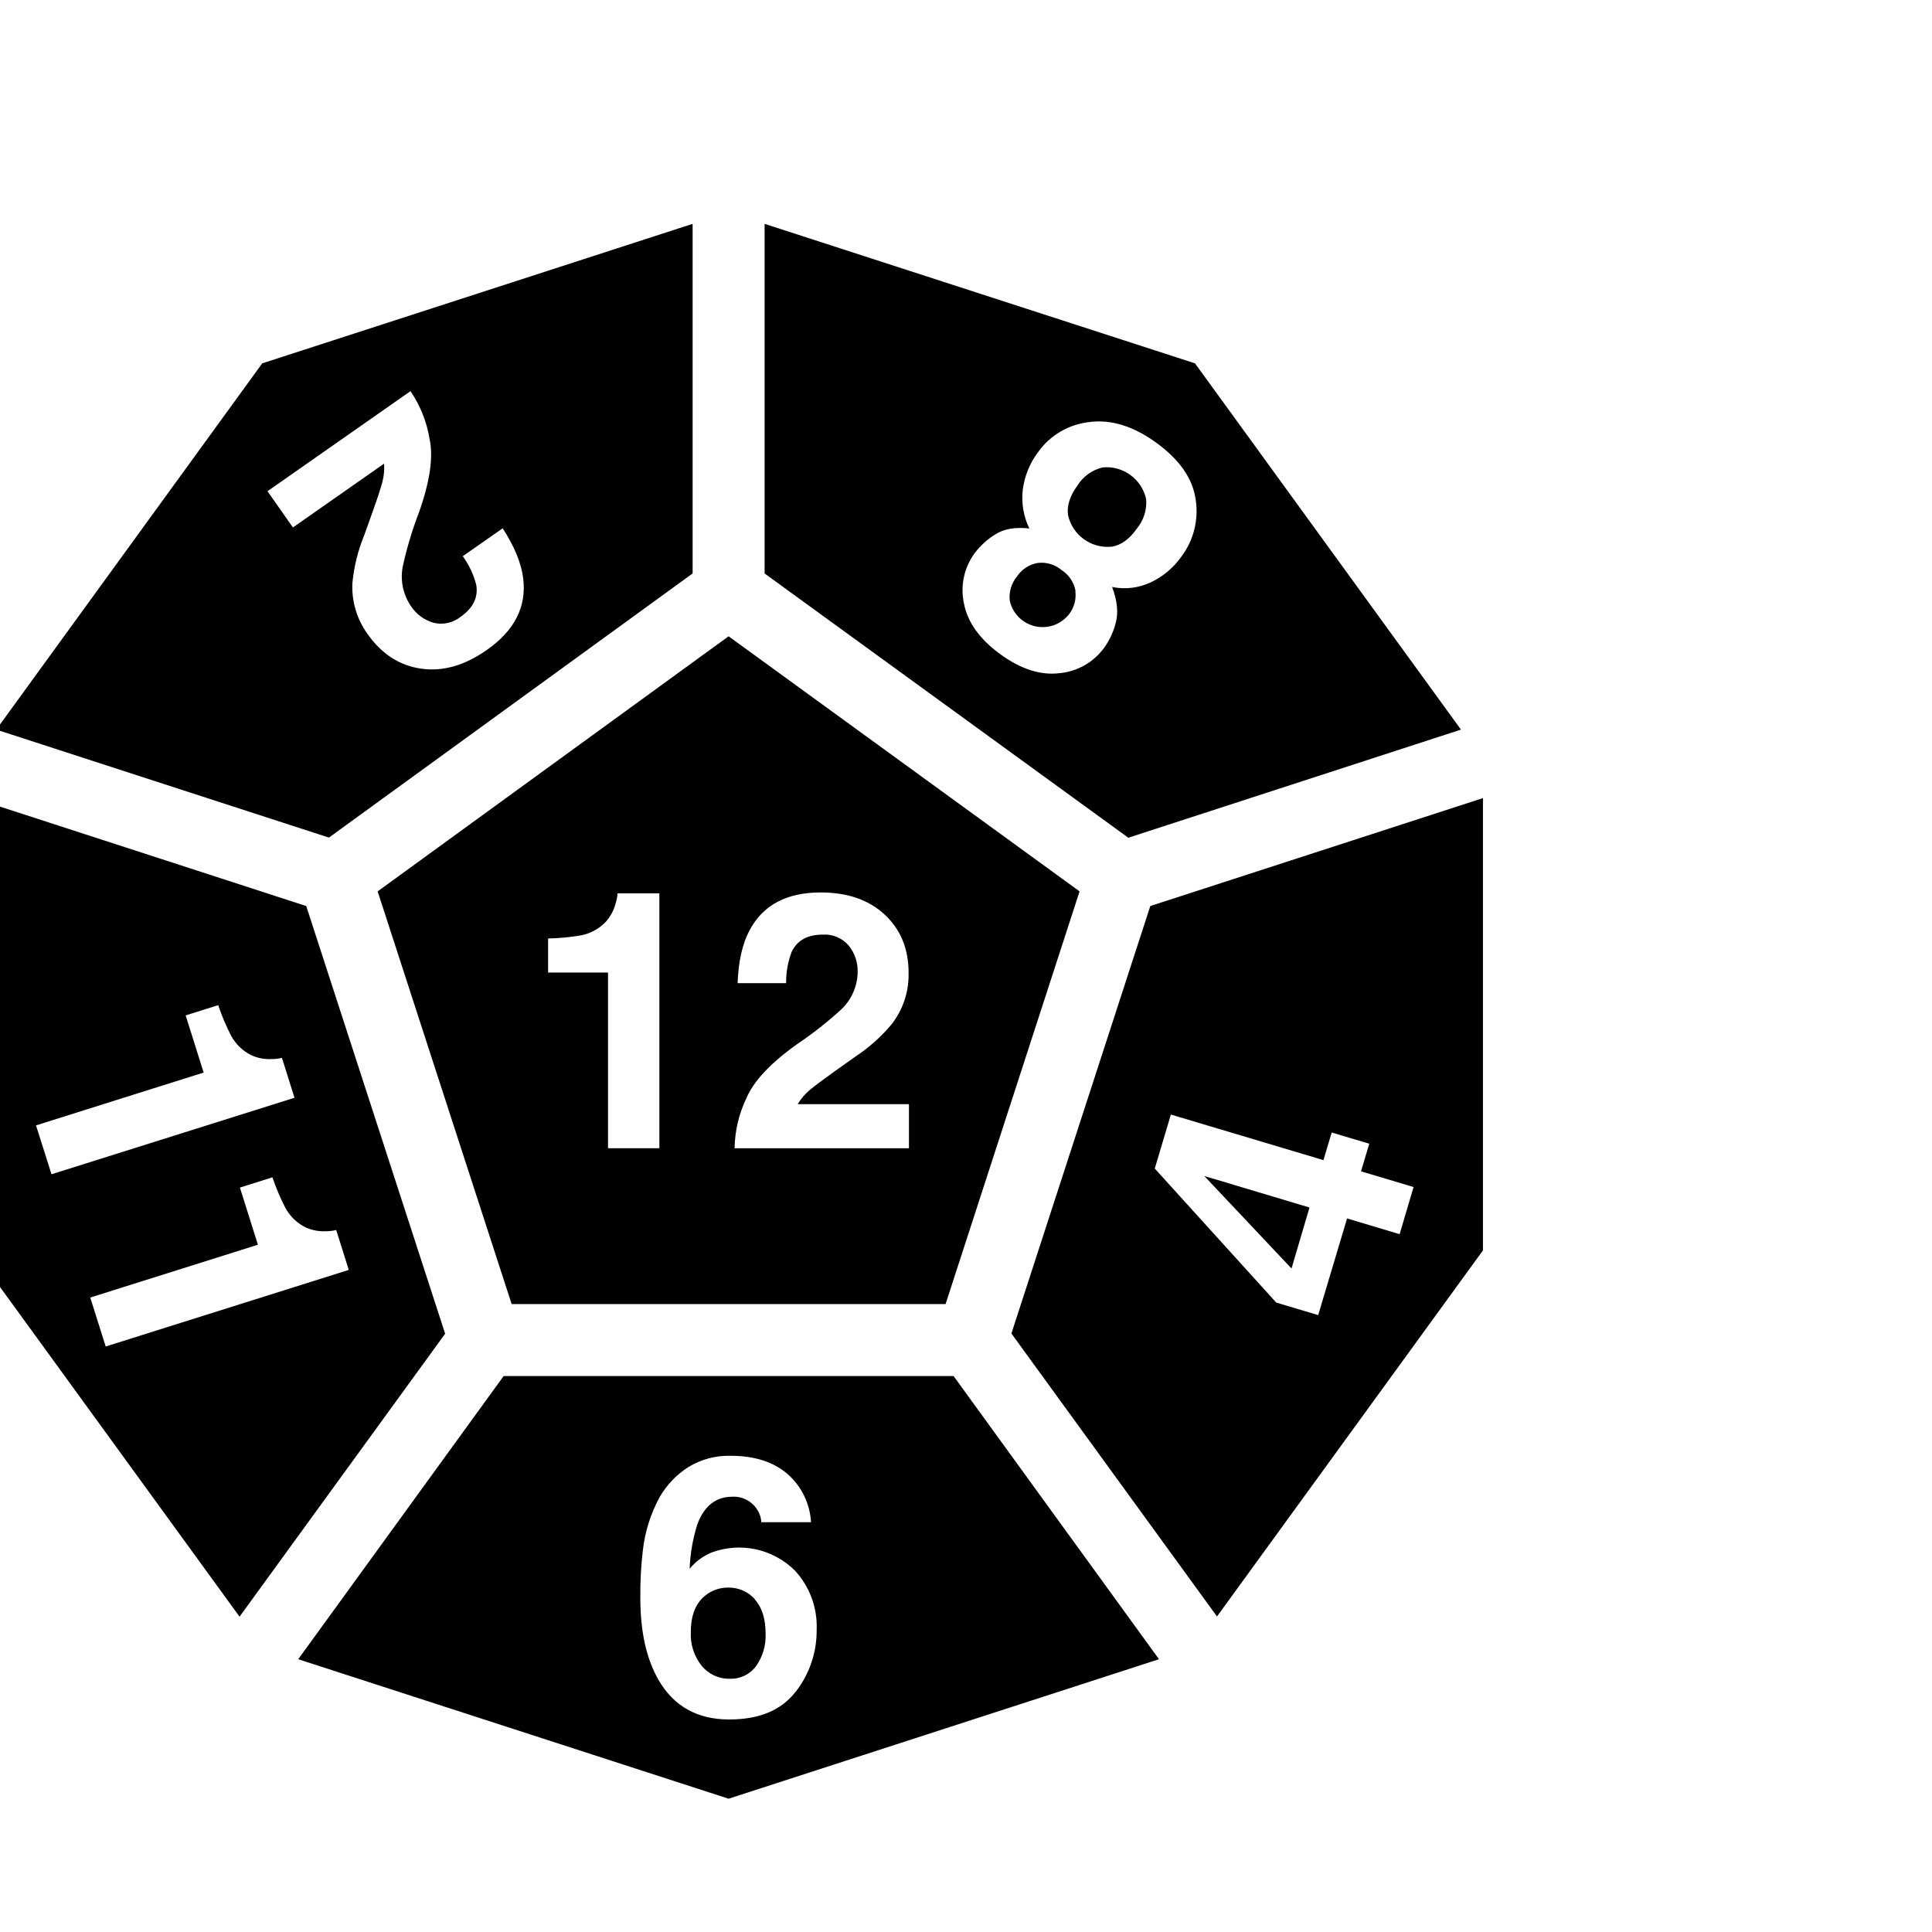
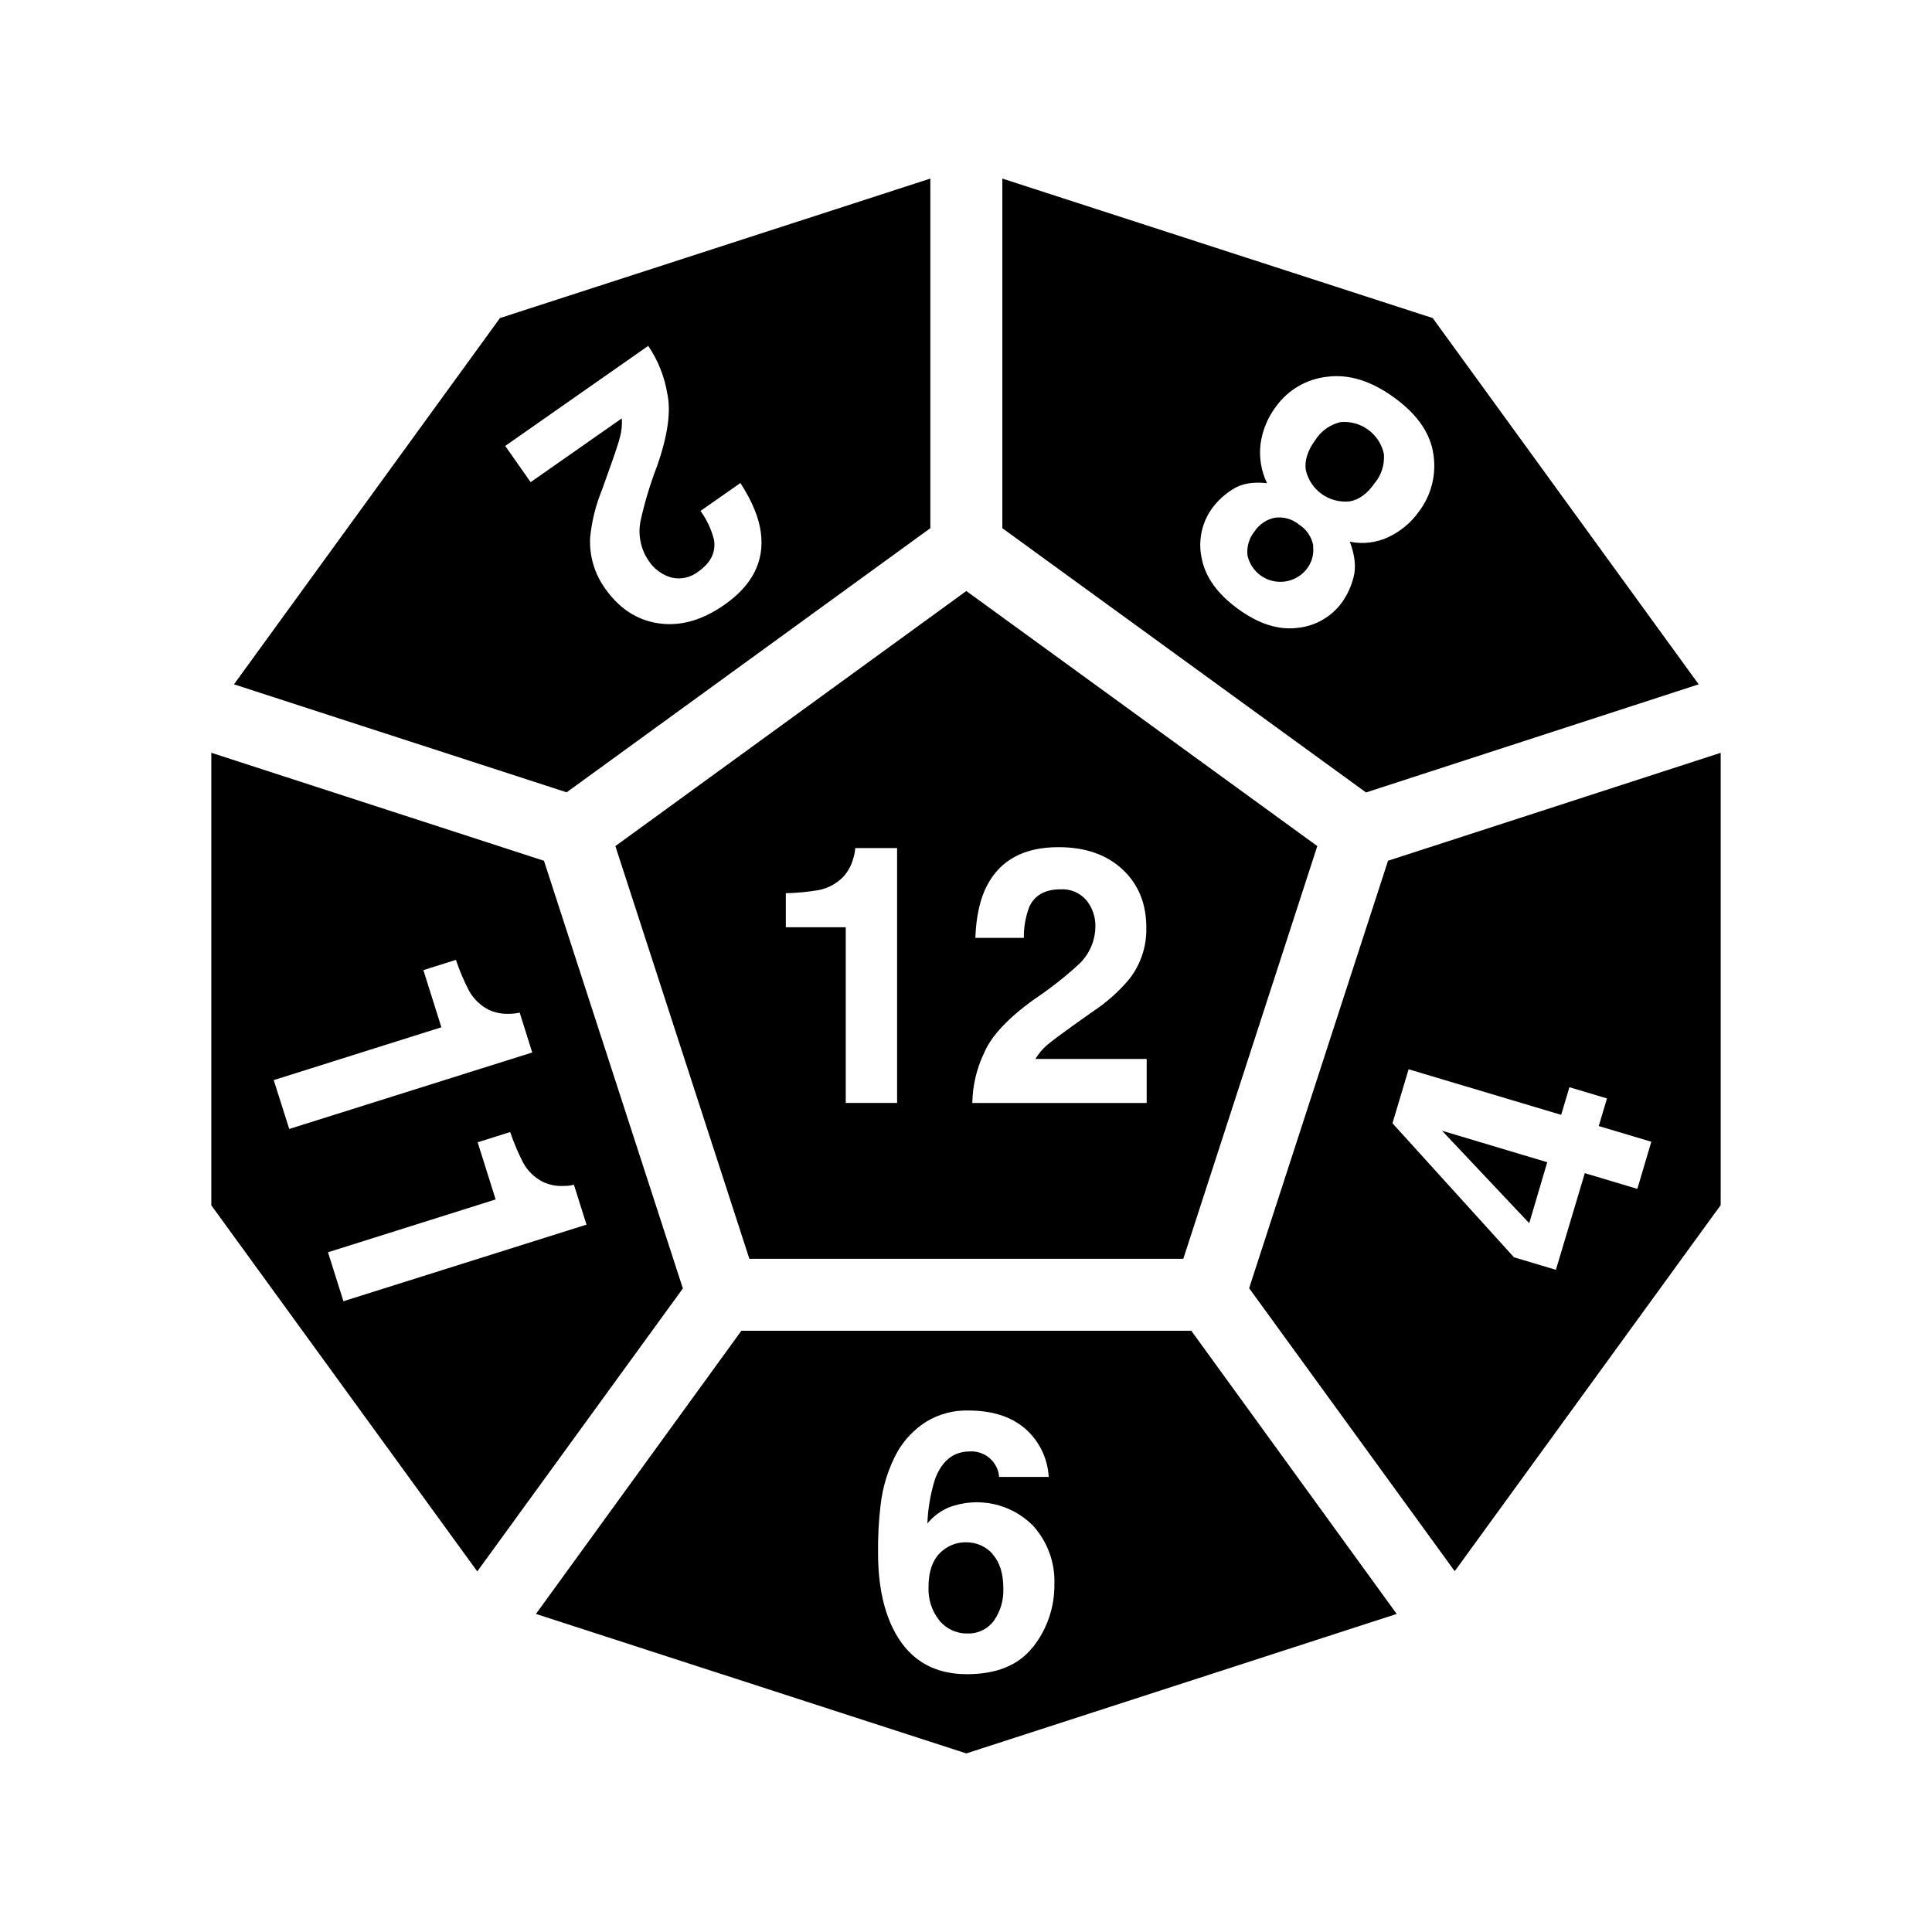
<svg xmlns="http://www.w3.org/2000/svg" viewBox="0 0 512 512" style="height: 512px; width: 512px;">
-   <g class="" transform="translate(-63,12)" style="touch-action: none;">
+   <g style="touch-action: none;">
    <path d="M450.169 181.354L379.685 84.29 265.629 47.325v92.652l96.384 70.031zm-91.46-28.416a19.735 19.735 0 0 1-3.004 6.606 16.563 16.563 0 0 1-11.924 6.857q-7.548.918-15.729-5.056-8.18-5.974-9.599-13.439a16.563 16.563 0 0 1 2.922-13.414 19.747 19.747 0 0 1 5.378-4.866q3.422-2.206 9.026-1.574a18.757 18.757 0 0 1-1.717-10.421 21.082 21.082 0 0 1 4.03-9.802 19.246 19.246 0 0 1 13.666-7.99q8.633-1.108 17.779 5.57 9.146 6.677 10.326 14.952a20.033 20.033 0 0 1-3.827 15.204 20.772 20.772 0 0 1-8.145 6.797 16.312 16.312 0 0 1-10.17 1.192q2.038 5.461.989 9.384zm-10.731-8.287a8.252 8.252 0 0 1-1.717 6.189 8.907 8.907 0 0 1-15.669-3.685 8.562 8.562 0 0 1 1.908-6.367 8.347 8.347 0 0 1 5.33-3.578 8.252 8.252 0 0 1 6.451 1.825 8.347 8.347 0 0 1 3.757 5.628zm9.54-11.77a10.732 10.732 0 0 1-11.472-8.346q-.548-3.709 2.504-7.894a10.851 10.851 0 0 1 6.654-4.77 10.732 10.732 0 0 1 11.543 8.43 10.851 10.851 0 0 1-2.469 7.775q-2.945 4.198-6.653 4.806zm-110.968 7.096V47.325L132.494 84.29 62.01 181.354l88.156 28.618zm-112.66-21.798l37.895-26.52a31.73 31.73 0 0 1 5.056 12.664q1.55 7.155-2.79 19.413a98.304 98.304 0 0 0-4.341 14.524 13.904 13.904 0 0 0 2.158 10.314 10.732 10.732 0 0 0 6.034 4.472 8.347 8.347 0 0 0 7.154-1.574q4.961-3.47 4.162-8.43a22.418 22.418 0 0 0-3.577-7.644l10.577-7.393q4.674 7.25 5.425 13.2 1.443 11.328-9.682 19.079-8.789 6.153-17.386 4.913-8.597-1.24-14.214-9.242a21.237 21.237 0 0 1-3.97-13.486 44.513 44.513 0 0 1 3.112-12.568l2.194-6.141q2.063-5.76 2.659-8.12a15.025 15.025 0 0 0 .43-4.77l-24.16 16.908zm64.7 215.412h114.998l35.51-109.37-93.009-67.598-93.009 67.599zm89.266-95.072a8.347 8.347 0 0 0-6.797-2.838q-6.058 0-8.24 4.52a22.382 22.382 0 0 0-1.49 8.346h-12.855q.322-8.62 3.124-13.927 5.319-10.112 18.889-10.112 10.731 0 17.063 5.962 6.332 5.962 6.237 15.633a21.25 21.25 0 0 1-4.484 13.32 44.585 44.585 0 0 1-9.659 8.62l-5.318 3.769q-4.996 3.577-6.832 5.127a15 15 0 0 0-3.1 3.685h29.488v11.685h-46.207a31.73 31.73 0 0 1 3.125-13.271q2.838-6.75 13.414-14.31a98.602 98.602 0 0 0 11.925-9.408 13.916 13.916 0 0 0 4.15-9.682 10.732 10.732 0 0 0-2.433-7.13zm-79.607-1.812a58.536 58.536 0 0 0 8.776-.835 12.377 12.377 0 0 0 6.511-3.577 11.686 11.686 0 0 0 2.6-4.842 11.125 11.125 0 0 0 .512-2.707h11.09v67.54h-13.606v-46.553H208.25v-9.038zM196.468 352.67l-54.434 75.04 114.055 36.965 114.056-36.965-54.434-75.04H196.468zm77.27 83.792q-5.64 7.226-17.517 7.214-12.76 0-18.817-10.672-4.71-8.347-4.71-21.464a97.78 97.78 0 0 1 .656-12.58 38.444 38.444 0 0 1 4.52-14.309 23.121 23.121 0 0 1 7.571-7.87 20.414 20.414 0 0 1 11.197-2.981q9.408 0 15 4.77a18.328 18.328 0 0 1 6.285 12.83h-13.165a6.773 6.773 0 0 0-1.252-3.577 7.286 7.286 0 0 0-6.475-3.172q-6.474 0-9.217 7.262a45.062 45.062 0 0 0-2.051 11.829 14.905 14.905 0 0 1 5.724-4.281 20.975 20.975 0 0 1 22.19 4.77 21.833 21.833 0 0 1 5.748 15.609 26.34 26.34 0 0 1-5.64 16.61zm-10.732-24.612q2.885 3.148 2.885 9.063a13.868 13.868 0 0 1-2.54 8.645 8.275 8.275 0 0 1-6.963 3.327 9.36 9.36 0 0 1-7.453-3.446 13.248 13.248 0 0 1-2.862-8.884q0-6.75 3.911-9.778a9.456 9.456 0 0 1 5.962-2.05 9.241 9.241 0 0 1 7.131 3.111zm119.147-112.195l27.879 8.347-4.77 16.157zm-14.31-71.546l-36.81 113.28 54.483 74.993L456 319.366V199.503zm66.073 86.952l-13.927-4.162-7.656 25.614-11.113-3.315-32.196-35.523 4.27-14.309 40.434 12.08 2.183-7.322 9.956 2.97-2.182 7.32 13.928 4.162zm-289.76-86.952L56 199.491v119.934l70.484 97.016 54.482-74.992zM72.54 286.24l44.43-14-4.77-15.143 8.621-2.719a58.536 58.536 0 0 0 3.435 8.12 12.377 12.377 0 0 0 5.33 5.14 11.686 11.686 0 0 0 5.401 1.026 11.137 11.137 0 0 0 2.731-.322l3.327 10.576-64.391 20.272zm18.47 58.596l-4.09-12.974 44.43-13.999-4.77-15.144 8.622-2.718a58.68 58.68 0 0 0 3.434 8.12 12.365 12.365 0 0 0 5.33 5.14 11.65 11.65 0 0 0 5.402 1.025 11.102 11.102 0 0 0 2.73-.322l3.328 10.577z" fill="#000000" fill-opacity="1" />
  </g>
</svg>
